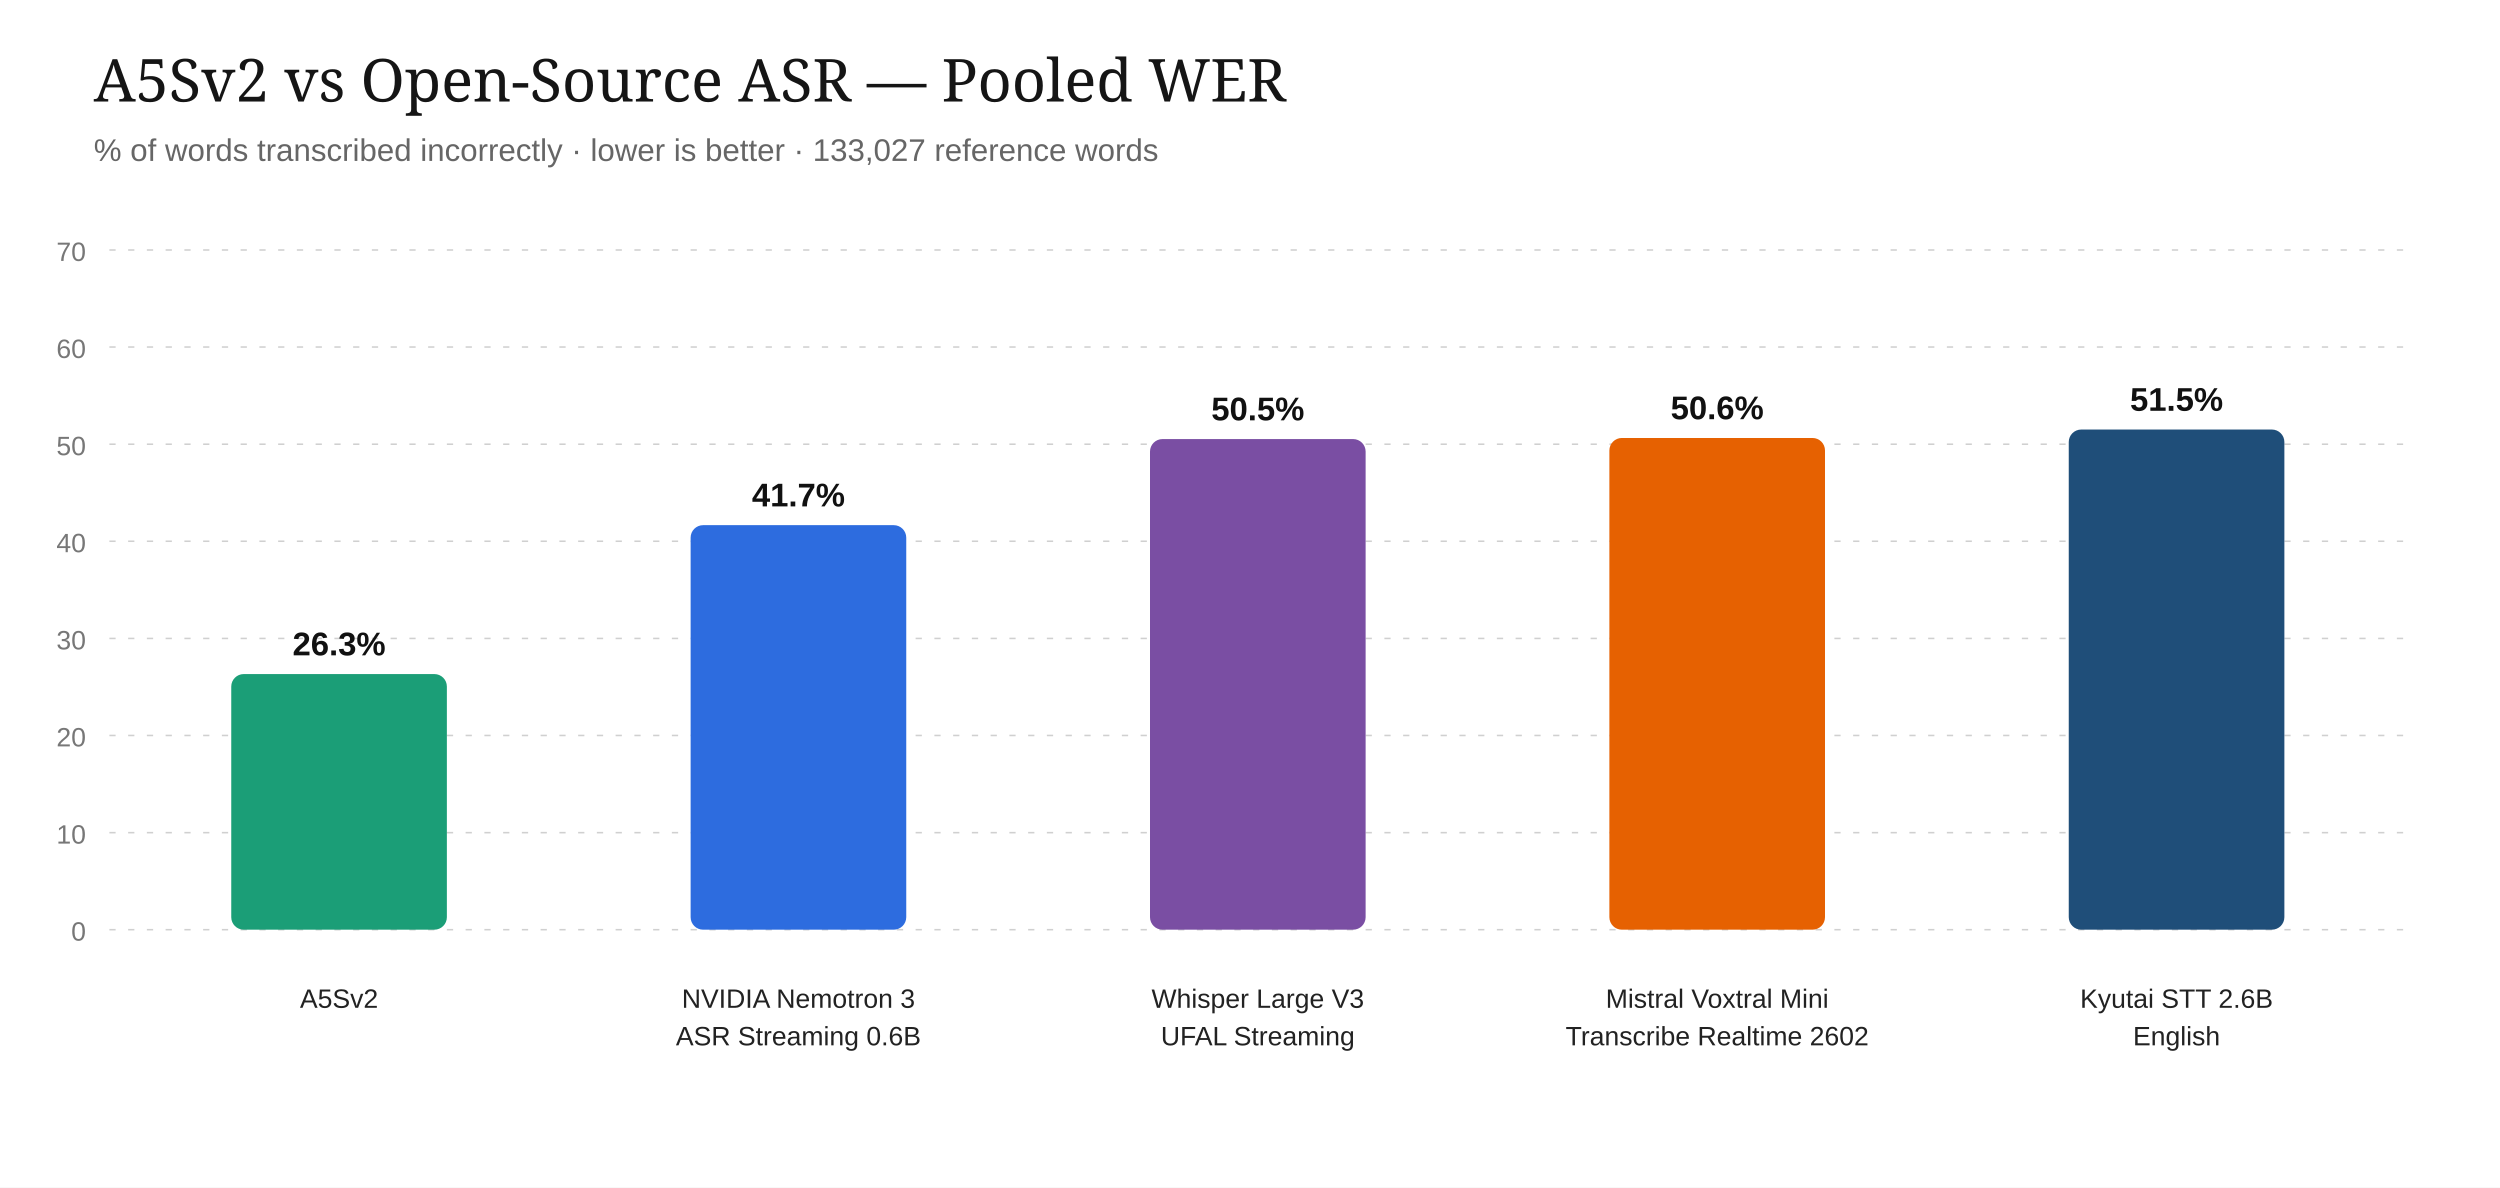
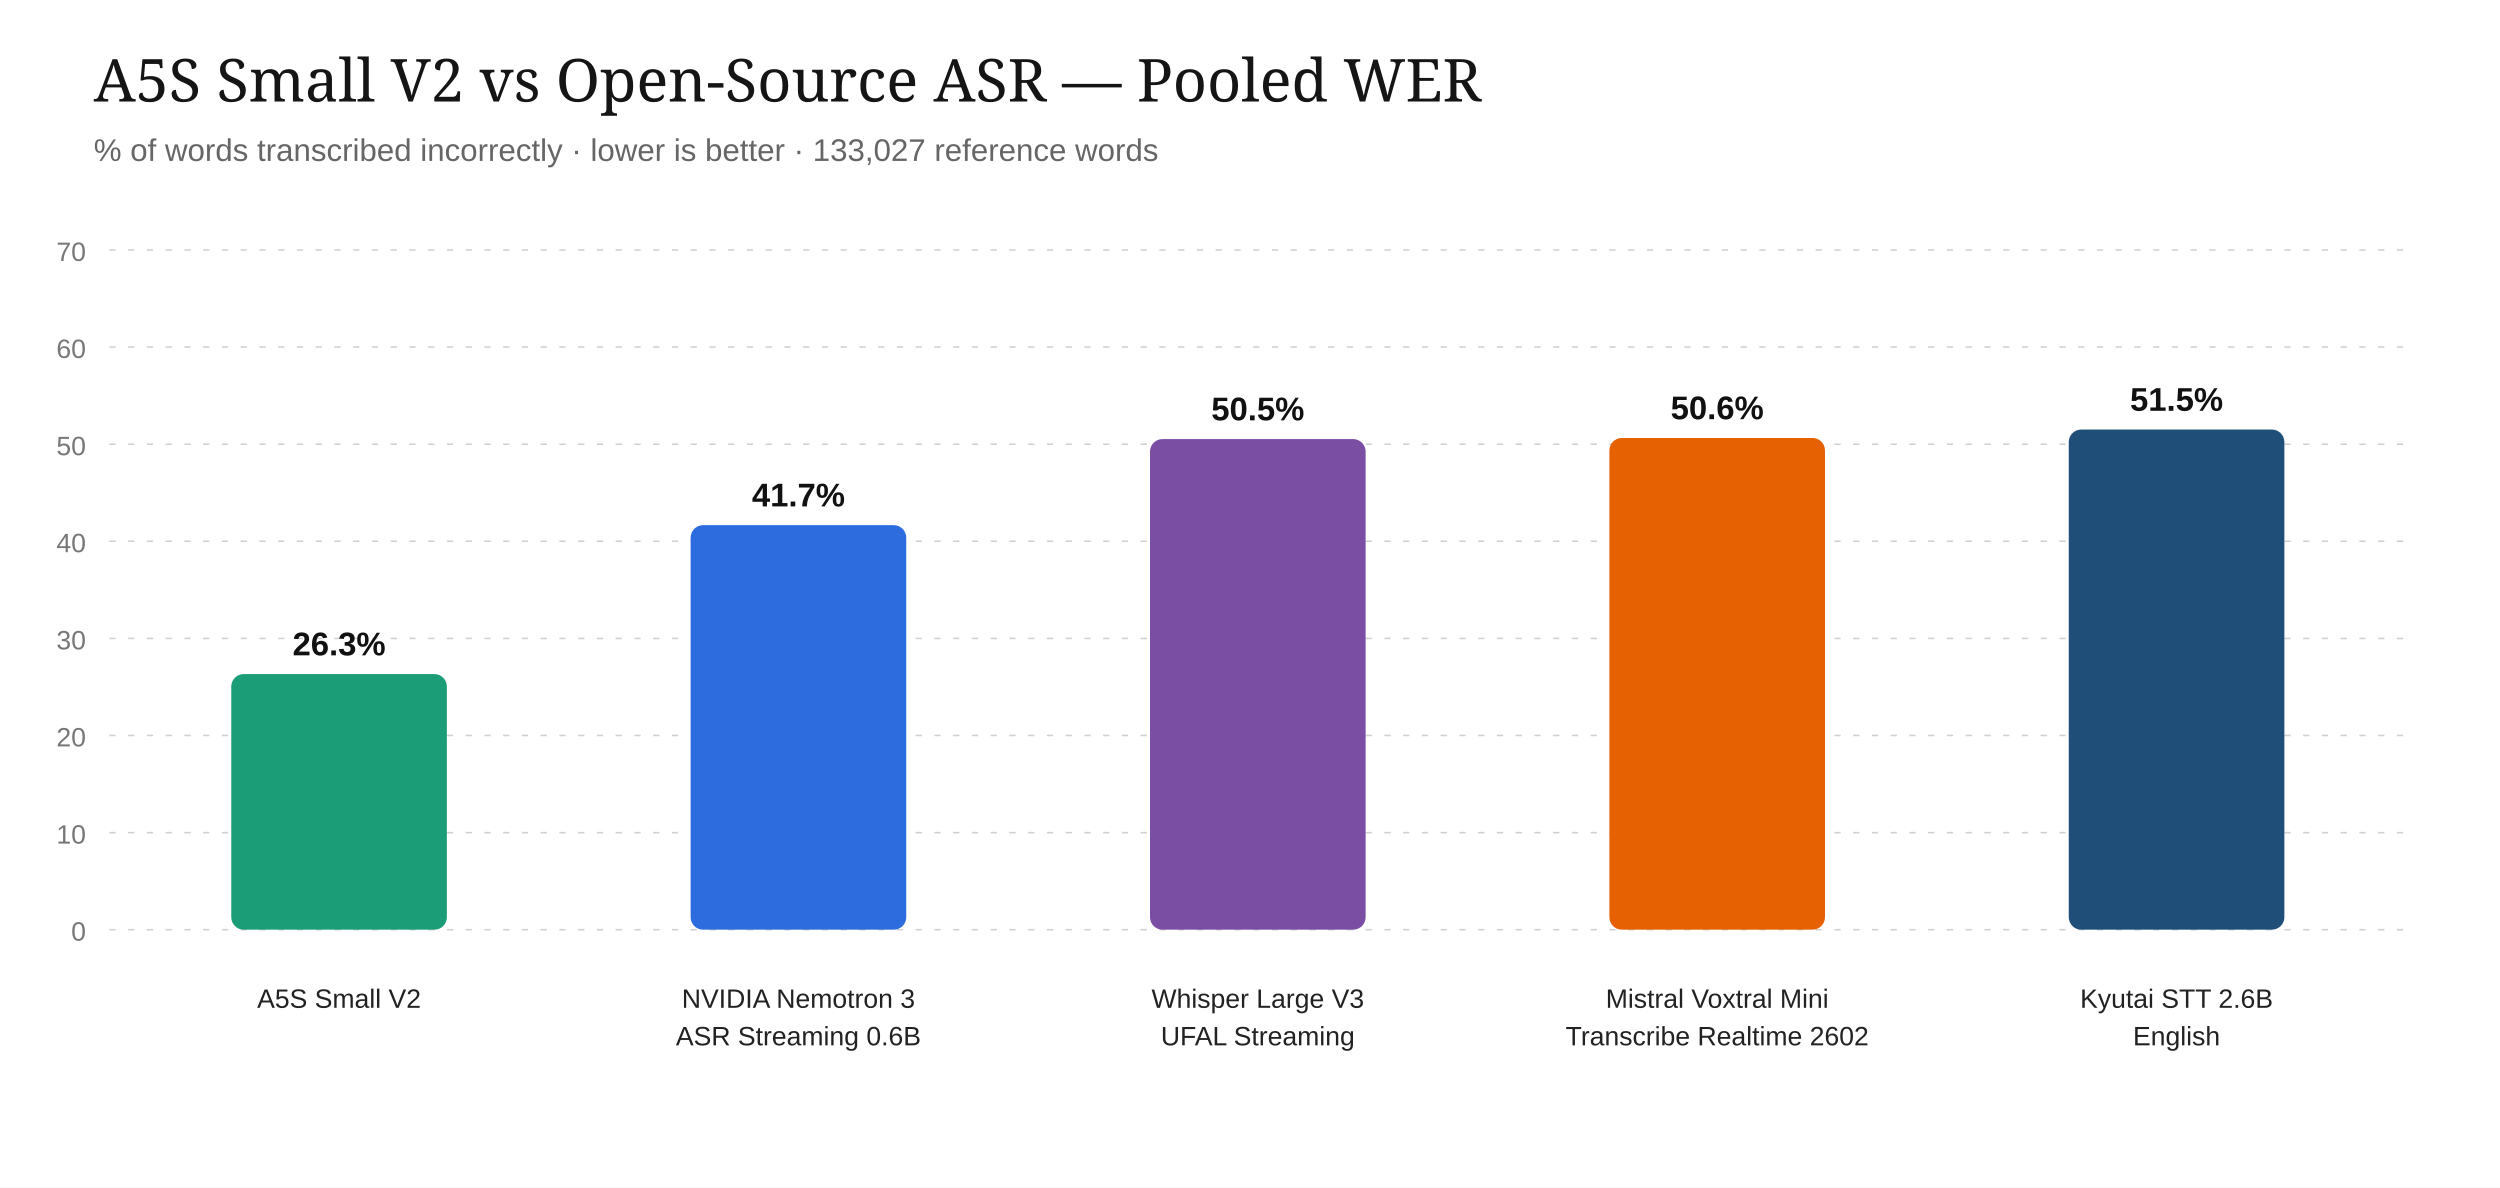
<svg xmlns="http://www.w3.org/2000/svg" width="1600" height="760" viewBox="0 0 1600 760" role="img" aria-labelledby="title desc">
  <rect width="100%" height="100%" fill="#ffffff" />
-   <text x="60" y="65" font-family="Georgia,serif" font-size="38" fill="#151515">A5Sv2 vs Open-Source ASR — Pooled WER</text>
+   <text x="60" y="65" font-family="Georgia,serif" font-size="38" fill="#151515">A5S Small V2 vs Open-Source ASR — Pooled WER</text>
  <text x="60" y="103" font-family="Arial,sans-serif" font-size="20" fill="#666666">% of words transcribed incorrectly · lower is better · 133,027 reference words</text>
  <line x1="70" x2="1540" y1="595.0" y2="595.0" stroke="#d0d0d0" stroke-dasharray="4 8" />
  <text x="55" y="602.0" text-anchor="end" font-family="Arial,sans-serif" font-size="17" fill="#777">0</text>
  <line x1="70" x2="1540" y1="532.9" y2="532.9" stroke="#d0d0d0" stroke-dasharray="4 8" />
  <text x="55" y="539.9" text-anchor="end" font-family="Arial,sans-serif" font-size="17" fill="#777">10</text>
  <line x1="70" x2="1540" y1="470.7" y2="470.7" stroke="#d0d0d0" stroke-dasharray="4 8" />
  <text x="55" y="477.7" text-anchor="end" font-family="Arial,sans-serif" font-size="17" fill="#777">20</text>
  <line x1="70" x2="1540" y1="408.6" y2="408.6" stroke="#d0d0d0" stroke-dasharray="4 8" />
  <text x="55" y="415.6" text-anchor="end" font-family="Arial,sans-serif" font-size="17" fill="#777">30</text>
  <line x1="70" x2="1540" y1="346.4" y2="346.4" stroke="#d0d0d0" stroke-dasharray="4 8" />
  <text x="55" y="353.4" text-anchor="end" font-family="Arial,sans-serif" font-size="17" fill="#777">40</text>
  <line x1="70" x2="1540" y1="284.3" y2="284.3" stroke="#d0d0d0" stroke-dasharray="4 8" />
  <text x="55" y="291.3" text-anchor="end" font-family="Arial,sans-serif" font-size="17" fill="#777">50</text>
  <line x1="70" x2="1540" y1="222.1" y2="222.1" stroke="#d0d0d0" stroke-dasharray="4 8" />
  <text x="55" y="229.1" text-anchor="end" font-family="Arial,sans-serif" font-size="17" fill="#777">60</text>
  <line x1="70" x2="1540" y1="160.0" y2="160.0" stroke="#d0d0d0" stroke-dasharray="4 8" />
  <text x="55" y="167.0" text-anchor="end" font-family="Arial,sans-serif" font-size="17" fill="#777">70</text>
  <rect x="148.0" y="431.4" width="138.0" height="163.6" rx="8" fill="#1b9e77" />
  <text x="217.0" y="419.4" text-anchor="middle" font-family="Arial,sans-serif" font-size="21" font-weight="700" fill="#111">26.3%</text>
-   <text x="217.0" y="645" text-anchor="middle" font-family="Arial,sans-serif" font-size="17" fill="#222">A5Sv2</text>
+   <text x="217.0" y="645" text-anchor="middle" font-family="Arial,sans-serif" font-size="17" fill="#222">A5S Small V2</text>
  <rect x="442.0" y="336.1" width="138.0" height="258.9" rx="8" fill="#2d6cdf" />
  <text x="511.0" y="324.1" text-anchor="middle" font-family="Arial,sans-serif" font-size="21" font-weight="700" fill="#111">41.7%</text>
  <text x="511.0" y="645" text-anchor="middle" font-family="Arial,sans-serif" font-size="17" fill="#222">NVIDIA Nemotron 3</text>
  <text x="511.0" y="669" text-anchor="middle" font-family="Arial,sans-serif" font-size="17" fill="#222">ASR Streaming 0.6B</text>
  <rect x="736.0" y="281.0" width="138.0" height="314.0" rx="8" fill="#7a4ea3" />
  <text x="805.0" y="269.0" text-anchor="middle" font-family="Arial,sans-serif" font-size="21" font-weight="700" fill="#111">50.5%</text>
  <text x="805.0" y="645" text-anchor="middle" font-family="Arial,sans-serif" font-size="17" fill="#222">Whisper Large V3</text>
  <text x="805.0" y="669" text-anchor="middle" font-family="Arial,sans-serif" font-size="17" fill="#222">UFAL Streaming</text>
  <rect x="1030.0" y="280.3" width="138.0" height="314.7" rx="8" fill="#e66101" />
  <text x="1099.0" y="268.3" text-anchor="middle" font-family="Arial,sans-serif" font-size="21" font-weight="700" fill="#111">50.6%</text>
  <text x="1099.0" y="645" text-anchor="middle" font-family="Arial,sans-serif" font-size="17" fill="#222">Mistral Voxtral Mini</text>
  <text x="1099.0" y="669" text-anchor="middle" font-family="Arial,sans-serif" font-size="17" fill="#222">Transcribe Realtime 2602</text>
  <rect x="1324.0" y="274.9" width="138.0" height="320.1" rx="8" fill="#1f4e79" />
  <text x="1393.0" y="262.9" text-anchor="middle" font-family="Arial,sans-serif" font-size="21" font-weight="700" fill="#111">51.5%</text>
  <text x="1393.0" y="645" text-anchor="middle" font-family="Arial,sans-serif" font-size="17" fill="#222">Kyutai STT 2.6B</text>
  <text x="1393.0" y="669" text-anchor="middle" font-family="Arial,sans-serif" font-size="17" fill="#222">English</text>
</svg>
